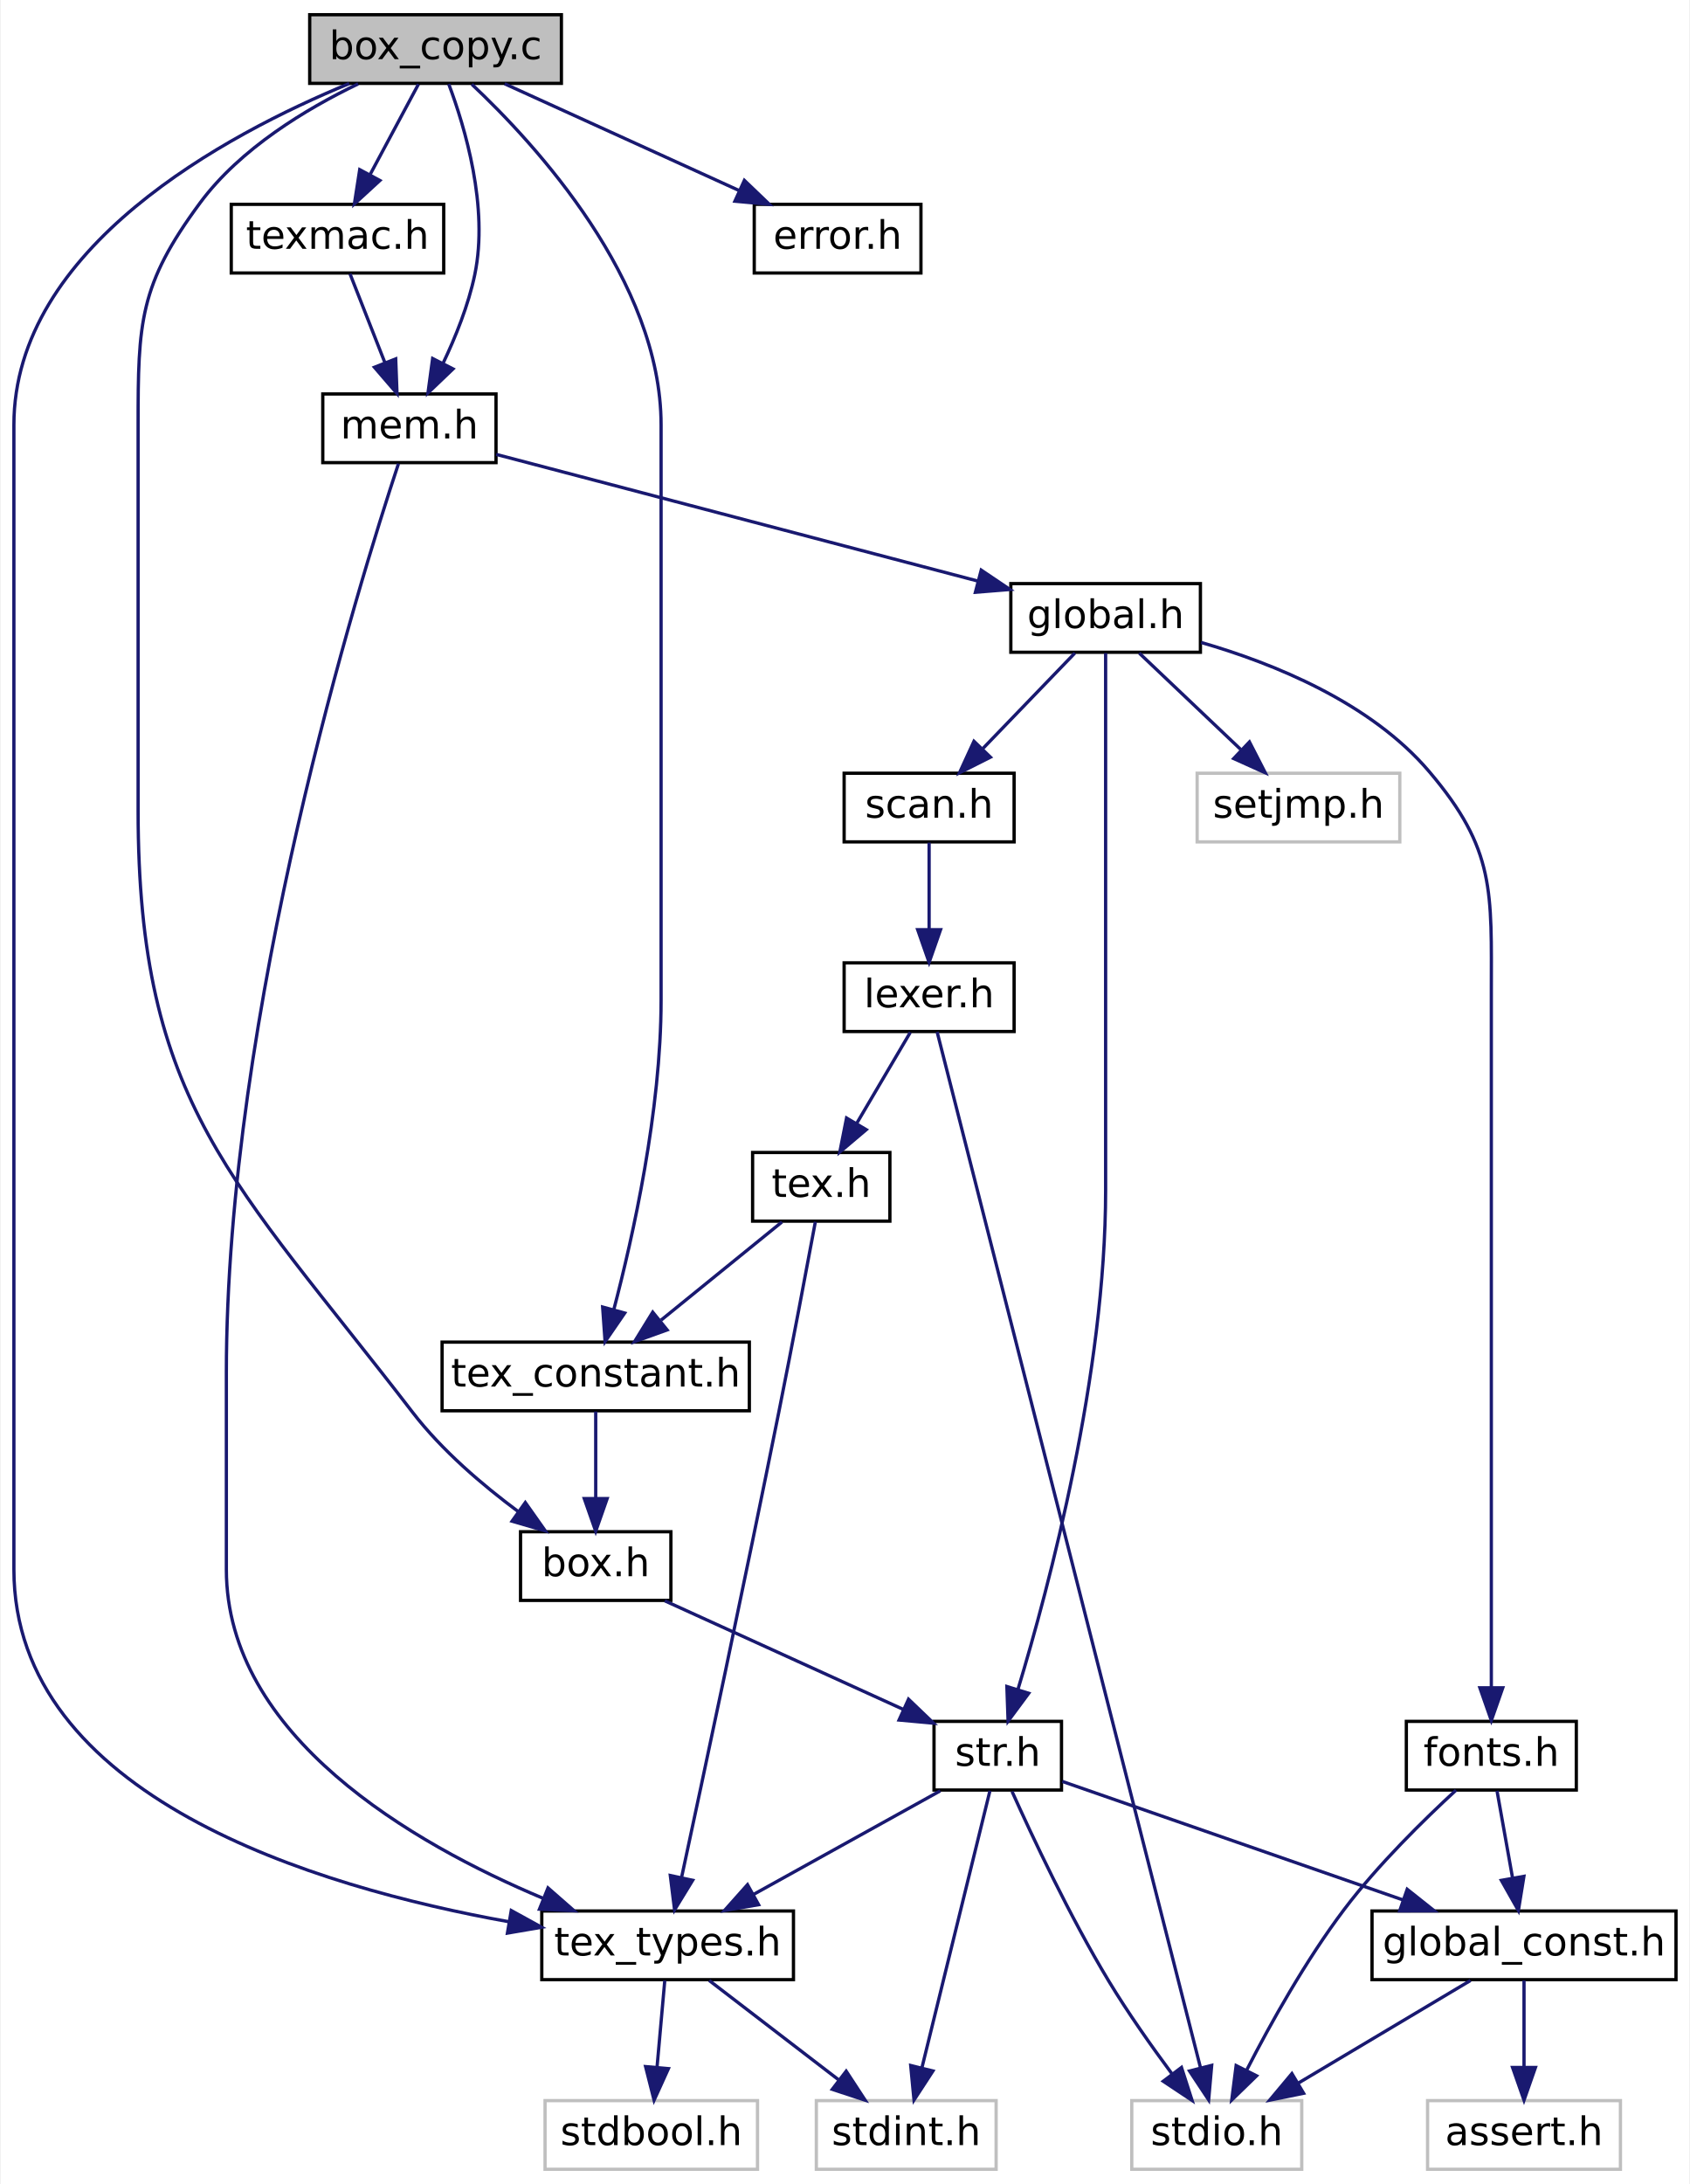
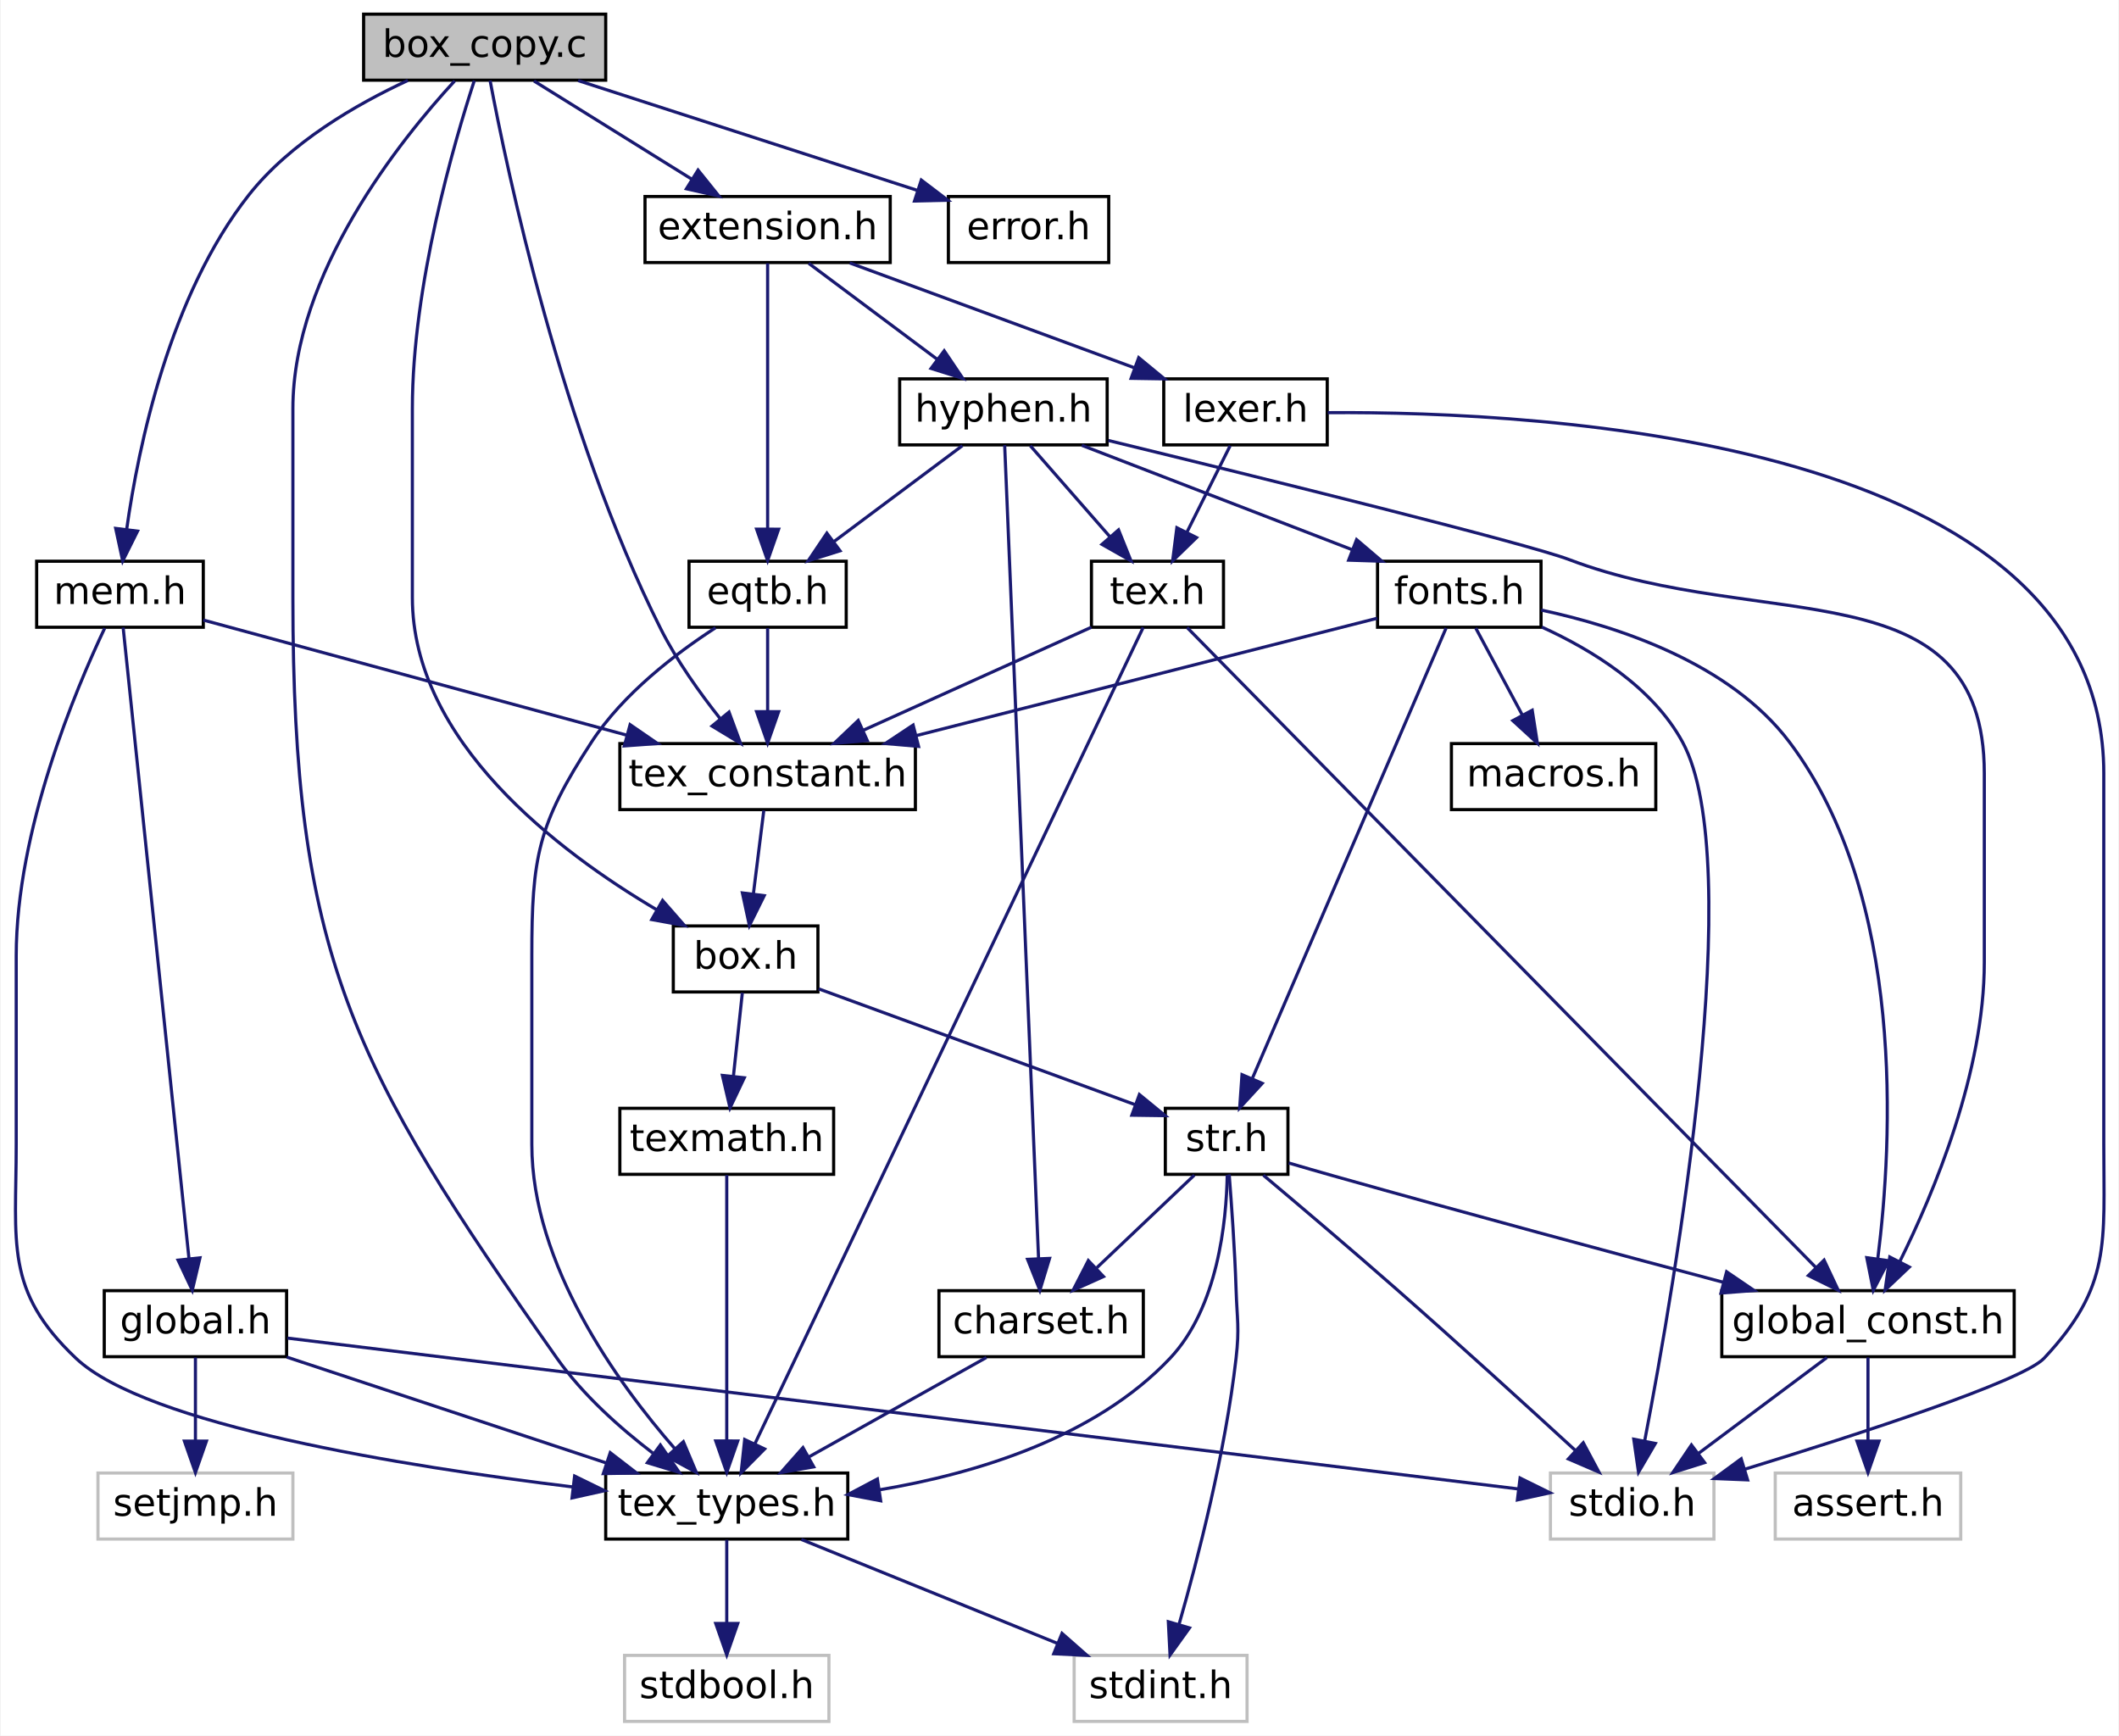
- <svg xmlns="http://www.w3.org/2000/svg" xmlns:xlink="http://www.w3.org/1999/xlink" width="517pt" height="668pt" viewBox="0.00 0.00 516.50 668.00">
-   <g id="graph0" class="graph" transform="scale(1 1) rotate(0) translate(4 664)">
-     <polygon fill="white" stroke="transparent" points="-4,4 -4,-664 512.5,-664 512.5,4 -4,4" />
+ <svg xmlns="http://www.w3.org/2000/svg" xmlns:xlink="http://www.w3.org/1999/xlink" width="674pt" height="552pt" viewBox="0.00 0.00 673.56 552.00">
+   <g id="graph0" class="graph" transform="scale(1 1) rotate(0) translate(4 548)">
+     <polygon fill="white" stroke="transparent" points="-4,4 -4,-548 669.56,-548 669.56,4 -4,4" />
    <g id="node1" class="node">
      <g id="a_node1">
        <a xlink:title=" ">
-           <polygon fill="#bfbfbf" stroke="black" points="90.5,-638.5 90.5,-659.5 167.5,-659.5 167.5,-638.5 90.5,-638.5" />
-           <text text-anchor="middle" x="129" y="-645.9" font-family="DejaVuSans" font-size="12.00">box_copy.c</text>
+           <polygon fill="#bfbfbf" stroke="black" points="111.44,-522.5 111.44,-543.5 188.44,-543.5 188.44,-522.5 111.44,-522.5" />
+           <text text-anchor="middle" x="149.94" y="-529.9" font-family="DejaVuSans" font-size="12.00">box_copy.c</text>
        </a>
      </g>
    </g>
    <g id="node2" class="node">
      <g id="a_node2">
        <a xlink:href="tex__types_8h.html" target="_top" xlink:title=" ">
-           <polygon fill="white" stroke="black" points="161.5,-58.5 161.5,-79.5 238.5,-79.5 238.5,-58.5 161.5,-58.5" />
-           <text text-anchor="middle" x="200" y="-65.9" font-family="DejaVuSans" font-size="12.00">tex_types.h</text>
+           <polygon fill="white" stroke="black" points="188.44,-58.5 188.44,-79.5 265.44,-79.5 265.44,-58.5 188.44,-58.5" />
+           <text text-anchor="middle" x="226.94" y="-65.9" font-family="DejaVuSans" font-size="12.00">tex_types.h</text>
        </a>
      </g>
    </g>
    <g id="edge1" class="edge">
-       <path fill="none" stroke="midnightblue" d="M102.58,-638.44C64.84,-622.88 0,-588.25 0,-534 0,-534 0,-534 0,-184 0,-114.48 92.33,-86.8 151.52,-76.2" />
-       <polygon fill="midnightblue" stroke="midnightblue" points="152.16,-79.64 161.44,-74.53 150.99,-72.74 152.16,-79.64" />
+       <path fill="none" stroke="midnightblue" d="M140.41,-522.27C123.26,-503.67 88.94,-461.1 88.94,-418 88.94,-418 88.94,-418 88.94,-358 88.94,-244.15 107.36,-209.06 172.94,-116 181.15,-104.36 192.96,-93.85 203.44,-85.83" />
+       <polygon fill="midnightblue" stroke="midnightblue" points="205.82,-88.42 211.83,-79.7 201.69,-82.77 205.82,-88.42" />
    </g>
    <g id="node5" class="node">
      <g id="a_node5">
        <a xlink:href="tex__constant_8h.html" target="_top" xlink:title=" ">
-           <polygon fill="white" stroke="black" points="131,-232.5 131,-253.5 225,-253.5 225,-232.5 131,-232.5" />
-           <text text-anchor="middle" x="178" y="-239.9" font-family="DejaVuSans" font-size="12.00">tex_constant.h</text>
+           <polygon fill="white" stroke="black" points="192.94,-290.5 192.94,-311.5 286.94,-311.5 286.94,-290.5 192.94,-290.5" />
+           <text text-anchor="middle" x="239.94" y="-297.9" font-family="DejaVuSans" font-size="12.00">tex_constant.h</text>
        </a>
      </g>
    </g>
    <g id="edge4" class="edge">
-       <path fill="none" stroke="midnightblue" d="M140.09,-638.23C159.59,-619.9 198,-578.19 198,-534 198,-534 198,-534 198,-358 198,-324.33 189.43,-285.89 183.51,-263.35" />
-       <polygon fill="midnightblue" stroke="midnightblue" points="186.87,-262.39 180.87,-253.66 180.12,-264.23 186.87,-262.39" />
+       <path fill="none" stroke="midnightblue" d="M151.67,-522.38C156.94,-494.33 174.44,-410.65 205.94,-348 211.04,-337.86 218.37,-327.6 224.91,-319.36" />
+       <polygon fill="midnightblue" stroke="midnightblue" points="227.66,-321.52 231.33,-311.58 222.26,-317.07 227.66,-321.52" />
    </g>
    <g id="node6" class="node">
      <g id="a_node6">
        <a xlink:href="box_8h.html" target="_top" xlink:title=" ">
-           <polygon fill="white" stroke="black" points="155,-174.5 155,-195.5 201,-195.5 201,-174.5 155,-174.5" />
-           <text text-anchor="middle" x="178" y="-181.9" font-family="DejaVuSans" font-size="12.00">box.h</text>
-         </a>
-       </g>
-     </g>
-     <g id="edge30" class="edge">
-       <path fill="none" stroke="midnightblue" d="M105.32,-638.34C89.44,-630.71 69.27,-618.57 57,-602 38.33,-576.78 38,-565.38 38,-534 38,-534 38,-534 38,-416 38,-326.1 67.19,-303.25 122,-232 130.96,-220.35 143.4,-209.76 154.28,-201.68" />
-       <polygon fill="midnightblue" stroke="midnightblue" points="156.46,-204.43 162.57,-195.77 152.4,-198.73 156.46,-204.43" />
-     </g>
-     <g id="node11" class="node">
-       <g id="a_node11">
+           <polygon fill="white" stroke="black" points="209.94,-232.5 209.94,-253.5 255.94,-253.5 255.94,-232.5 209.94,-232.5" />
+           <text text-anchor="middle" x="232.94" y="-239.9" font-family="DejaVuSans" font-size="12.00">box.h</text>
+         </a>
+       </g>
+     </g>
+     <g id="edge46" class="edge">
+       <path fill="none" stroke="midnightblue" d="M146.65,-522.37C140.29,-502.91 126.94,-457.37 126.94,-418 126.94,-418 126.94,-418 126.94,-358 126.94,-312.25 173.3,-277.15 204.7,-258.63" />
+       <polygon fill="midnightblue" stroke="midnightblue" points="206.53,-261.61 213.5,-253.63 203.08,-255.53 206.53,-261.61" />
+     </g>
+     <g id="node13" class="node">
+       <g id="a_node13">
        <a xlink:href="mem_8h.html" target="_top" xlink:title=" ">
-           <polygon fill="white" stroke="black" points="94.5,-522.5 94.5,-543.5 147.5,-543.5 147.5,-522.5 94.5,-522.5" />
-           <text text-anchor="middle" x="121" y="-529.9" font-family="DejaVuSans" font-size="12.00">mem.h</text>
-         </a>
-       </g>
-     </g>
-     <g id="edge13" class="edge">
-       <path fill="none" stroke="midnightblue" d="M133.04,-638.28C138.01,-625.05 145.3,-600.66 141,-580 139.06,-570.67 135.12,-560.9 131.25,-552.78" />
-       <polygon fill="midnightblue" stroke="midnightblue" points="134.35,-551.16 126.69,-543.84 128.11,-554.34 134.35,-551.16" />
-     </g>
-     <g id="node18" class="node">
-       <g id="a_node18">
-         <a xlink:href="texmac_8h.html" target="_top" xlink:title=" ">
-           <polygon fill="white" stroke="black" points="66.5,-580.5 66.5,-601.5 131.5,-601.5 131.5,-580.5 66.5,-580.5" />
-           <text text-anchor="middle" x="99" y="-587.9" font-family="DejaVuSans" font-size="12.00">texmac.h</text>
-         </a>
-       </g>
-     </g>
-     <g id="edge27" class="edge">
-       <path fill="none" stroke="midnightblue" d="M123.77,-638.25C119.69,-630.62 113.89,-619.79 108.93,-610.53" />
-       <polygon fill="midnightblue" stroke="midnightblue" points="111.97,-608.8 104.17,-601.64 105.8,-612.11 111.97,-608.8" />
-     </g>
-     <g id="node19" class="node">
-       <g id="a_node19">
+           <polygon fill="white" stroke="black" points="7.44,-348.5 7.44,-369.5 60.44,-369.5 60.44,-348.5 7.44,-348.5" />
+           <text text-anchor="middle" x="33.94" y="-355.9" font-family="DejaVuSans" font-size="12.00">mem.h</text>
+         </a>
+       </g>
+     </g>
+     <g id="edge17" class="edge">
+       <path fill="none" stroke="midnightblue" d="M125.5,-522.41C109.07,-514.8 88.09,-502.67 74.94,-486 49.77,-454.07 39.81,-406.17 36.06,-379.57" />
+       <polygon fill="midnightblue" stroke="midnightblue" points="39.53,-379.07 34.81,-369.58 32.58,-379.94 39.53,-379.07" />
+     </g>
+     <g id="node16" class="node">
+       <g id="a_node16">
        <a xlink:href="error_8h.html" target="_top" xlink:title=" ">
-           <polygon fill="white" stroke="black" points="226.5,-580.5 226.5,-601.5 277.5,-601.5 277.5,-580.5 226.5,-580.5" />
-           <text text-anchor="middle" x="252" y="-587.9" font-family="DejaVuSans" font-size="12.00">error.h</text>
-         </a>
-       </g>
-     </g>
-     <g id="edge29" class="edge">
-       <path fill="none" stroke="midnightblue" d="M150.14,-638.37C169.89,-629.38 199.57,-615.87 221.81,-605.75" />
-       <polygon fill="midnightblue" stroke="midnightblue" points="223.48,-608.83 231.13,-601.5 220.58,-602.46 223.48,-608.83" />
+           <polygon fill="white" stroke="black" points="297.44,-464.5 297.44,-485.5 348.44,-485.5 348.44,-464.5 297.44,-464.5" />
+           <text text-anchor="middle" x="322.94" y="-471.9" font-family="DejaVuSans" font-size="12.00">error.h</text>
+         </a>
+       </g>
+     </g>
+     <g id="edge24" class="edge">
+       <path fill="none" stroke="midnightblue" d="M179.68,-522.37C209.58,-512.69 255.69,-497.77 287.47,-487.48" />
+       <polygon fill="midnightblue" stroke="midnightblue" points="288.82,-490.73 297.25,-484.32 286.66,-484.07 288.82,-490.73" />
+     </g>
+     <g id="node17" class="node">
+       <g id="a_node17">
+         <a xlink:href="extension_8h.html" target="_top" xlink:title=" ">
+           <polygon fill="white" stroke="black" points="200.94,-464.5 200.94,-485.5 278.94,-485.5 278.94,-464.5 200.94,-464.5" />
+           <text text-anchor="middle" x="239.94" y="-471.9" font-family="DejaVuSans" font-size="12.00">extension.h</text>
+         </a>
+       </g>
+     </g>
+     <g id="edge25" class="edge">
+       <path fill="none" stroke="midnightblue" d="M165.62,-522.25C179.43,-513.65 199.76,-501 215.67,-491.1" />
+       <polygon fill="midnightblue" stroke="midnightblue" points="217.81,-493.9 224.45,-485.64 214.11,-487.95 217.81,-493.9" />
    </g>
    <g id="node3" class="node">
      <g id="a_node3">
        <a xlink:title=" ">
-           <polygon fill="white" stroke="#bfbfbf" points="162.5,-0.5 162.5,-21.5 227.5,-21.5 227.5,-0.5 162.5,-0.5" />
-           <text text-anchor="middle" x="195" y="-7.9" font-family="DejaVuSans" font-size="12.00">stdbool.h</text>
+           <polygon fill="white" stroke="#bfbfbf" points="194.44,-0.5 194.44,-21.5 259.44,-21.5 259.44,-0.5 194.44,-0.5" />
+           <text text-anchor="middle" x="226.94" y="-7.9" font-family="DejaVuSans" font-size="12.00">stdbool.h</text>
        </a>
      </g>
    </g>
    <g id="edge2" class="edge">
-       <path fill="none" stroke="midnightblue" d="M199.13,-58.25C198.48,-50.94 197.56,-40.69 196.76,-31.7" />
-       <polygon fill="midnightblue" stroke="midnightblue" points="200.24,-31.29 195.86,-21.64 193.26,-31.91 200.24,-31.29" />
+       <path fill="none" stroke="midnightblue" d="M226.94,-58.25C226.94,-50.94 226.94,-40.69 226.94,-31.7" />
+       <polygon fill="midnightblue" stroke="midnightblue" points="230.44,-31.64 226.94,-21.64 223.44,-31.64 230.44,-31.64" />
    </g>
    <g id="node4" class="node">
      <g id="a_node4">
        <a xlink:title=" ">
-           <polygon fill="white" stroke="#bfbfbf" points="245.5,-0.5 245.5,-21.5 300.5,-21.5 300.5,-0.5 245.5,-0.5" />
-           <text text-anchor="middle" x="273" y="-7.9" font-family="DejaVuSans" font-size="12.00">stdint.h</text>
+           <polygon fill="white" stroke="#bfbfbf" points="337.44,-0.5 337.44,-21.5 392.44,-21.5 392.44,-0.5 337.44,-0.5" />
+           <text text-anchor="middle" x="364.94" y="-7.9" font-family="DejaVuSans" font-size="12.00">stdint.h</text>
        </a>
      </g>
    </g>
    <g id="edge3" class="edge">
-       <path fill="none" stroke="midnightblue" d="M212.72,-58.25C223.6,-49.89 239.49,-37.71 252.22,-27.94" />
-       <polygon fill="midnightblue" stroke="midnightblue" points="254.63,-30.51 260.43,-21.64 250.37,-24.95 254.63,-30.51" />
+       <path fill="none" stroke="midnightblue" d="M250.67,-58.37C273.12,-49.26 307.02,-35.51 332.07,-25.34" />
+       <polygon fill="midnightblue" stroke="midnightblue" points="333.58,-28.5 341.53,-21.5 330.95,-22.02 333.58,-28.5" />
    </g>
    <g id="edge5" class="edge">
-       <path fill="none" stroke="midnightblue" d="M178,-232.25C178,-224.94 178,-214.69 178,-205.7" />
-       <polygon fill="midnightblue" stroke="midnightblue" points="181.5,-205.64 178,-195.64 174.5,-205.64 181.5,-205.64" />
+       <path fill="none" stroke="midnightblue" d="M238.73,-290.25C237.81,-282.94 236.53,-272.69 235.41,-263.7" />
+       <polygon fill="midnightblue" stroke="midnightblue" points="238.86,-263.13 234.15,-253.64 231.92,-264 238.86,-263.13" />
    </g>
    <g id="node7" class="node">
      <g id="a_node7">
        <a xlink:href="str_8h.html" target="_top" xlink:title=" ">
-           <polygon fill="white" stroke="black" points="281.5,-116.5 281.5,-137.5 320.5,-137.5 320.5,-116.5 281.5,-116.5" />
-           <text text-anchor="middle" x="301" y="-123.9" font-family="DejaVuSans" font-size="12.00">str.h</text>
+           <polygon fill="white" stroke="black" points="366.44,-174.5 366.44,-195.5 405.44,-195.5 405.44,-174.5 366.44,-174.5" />
+           <text text-anchor="middle" x="385.94" y="-181.9" font-family="DejaVuSans" font-size="12.00">str.h</text>
        </a>
      </g>
    </g>
    <g id="edge6" class="edge">
-       <path fill="none" stroke="midnightblue" d="M199.14,-174.37C219.25,-165.22 249.65,-151.38 272.01,-141.2" />
-       <polygon fill="midnightblue" stroke="midnightblue" points="273.7,-144.28 281.35,-136.95 270.8,-137.91 273.7,-144.28" />
-     </g>
-     <g id="edge12" class="edge">
-       <path fill="none" stroke="midnightblue" d="M283.41,-116.25C267.62,-107.49 244.24,-94.53 226.24,-84.55" />
-       <polygon fill="midnightblue" stroke="midnightblue" points="227.83,-81.43 217.39,-79.64 224.44,-87.55 227.83,-81.43" />
+       <path fill="none" stroke="midnightblue" d="M256.18,-233.49C283.1,-223.64 327.49,-207.39 356.73,-196.69" />
+       <polygon fill="midnightblue" stroke="midnightblue" points="358.19,-199.88 366.38,-193.16 355.79,-193.31 358.19,-199.88" />
+     </g>
+     <g id="node12" class="node">
+       <g id="a_node12">
+         <a xlink:href="texmath_8h.html" target="_top" xlink:title=" ">
+           <polygon fill="white" stroke="black" points="192.94,-174.5 192.94,-195.5 260.94,-195.5 260.94,-174.5 192.94,-174.5" />
+           <text text-anchor="middle" x="226.94" y="-181.9" font-family="DejaVuSans" font-size="12.00">texmath.h</text>
+         </a>
+       </g>
+     </g>
+     <g id="edge15" class="edge">
+       <path fill="none" stroke="midnightblue" d="M231.9,-232.25C231.12,-224.94 230.02,-214.69 229.06,-205.7" />
+       <polygon fill="midnightblue" stroke="midnightblue" points="232.52,-205.21 227.98,-195.64 225.56,-205.96 232.52,-205.21" />
+     </g>
+     <g id="edge14" class="edge">
+       <path fill="none" stroke="midnightblue" d="M386.13,-174.29C385.87,-159.71 383.21,-132.15 367.94,-116 344.03,-90.69 306.04,-79.29 275.52,-74.16" />
+       <polygon fill="midnightblue" stroke="midnightblue" points="275.9,-70.67 265.49,-72.65 274.85,-77.6 275.9,-70.67" />
    </g>
    <g id="edge8" class="edge">
-       <path fill="none" stroke="midnightblue" d="M298.61,-116.28C294.03,-97.6 283.9,-56.37 277.84,-31.72" />
-       <polygon fill="midnightblue" stroke="midnightblue" points="281.17,-30.57 275.38,-21.69 274.37,-32.24 281.17,-30.57" />
+       <path fill="none" stroke="midnightblue" d="M386.75,-174.49C387.49,-165.2 388.53,-150.64 388.94,-138 389.26,-128.23 390.05,-125.71 388.94,-116 385.53,-86.04 376.76,-52.14 370.82,-31.42" />
+       <polygon fill="midnightblue" stroke="midnightblue" points="374.12,-30.23 367.94,-21.62 367.4,-32.2 374.12,-30.23" />
    </g>
    <g id="node8" class="node">
      <g id="a_node8">
        <a xlink:title=" ">
-           <polygon fill="white" stroke="#bfbfbf" points="342,-0.5 342,-21.5 394,-21.5 394,-0.5 342,-0.5" />
-           <text text-anchor="middle" x="368" y="-7.9" font-family="DejaVuSans" font-size="12.00">stdio.h</text>
+           <polygon fill="white" stroke="#bfbfbf" points="488.94,-58.5 488.94,-79.5 540.94,-79.5 540.94,-58.5 488.94,-58.5" />
+           <text text-anchor="middle" x="514.94" y="-65.9" font-family="DejaVuSans" font-size="12.00">stdio.h</text>
        </a>
      </g>
    </g>
    <g id="edge7" class="edge">
-       <path fill="none" stroke="midnightblue" d="M305.37,-116.06C311.43,-102.57 323,-77.89 335,-58 340.82,-48.36 348.04,-38.14 354.24,-29.78" />
-       <polygon fill="midnightblue" stroke="midnightblue" points="357.21,-31.65 360.45,-21.56 351.63,-27.43 357.21,-31.65" />
+       <path fill="none" stroke="midnightblue" d="M397.62,-174.23C408.62,-164.99 425.51,-150.68 439.94,-138 459.55,-120.77 481.65,-100.65 496.75,-86.79" />
+       <polygon fill="midnightblue" stroke="midnightblue" points="499.37,-89.13 504.36,-79.79 494.63,-83.98 499.37,-89.13" />
    </g>
    <g id="node9" class="node">
      <g id="a_node9">
        <a xlink:href="global__const_8h.html" target="_top" xlink:title=" ">
-           <polygon fill="white" stroke="black" points="415.5,-58.5 415.5,-79.5 508.5,-79.5 508.5,-58.5 415.5,-58.5" />
-           <text text-anchor="middle" x="462" y="-65.9" font-family="DejaVuSans" font-size="12.00">global_const.h</text>
+           <polygon fill="white" stroke="black" points="543.44,-116.5 543.44,-137.5 636.44,-137.5 636.44,-116.5 543.44,-116.5" />
+           <text text-anchor="middle" x="589.94" y="-123.9" font-family="DejaVuSans" font-size="12.00">global_const.h</text>
        </a>
      </g>
    </g>
    <g id="edge9" class="edge">
-       <path fill="none" stroke="midnightblue" d="M320.74,-119.13C346.61,-110.13 392.51,-94.17 424.95,-82.89" />
-       <polygon fill="midnightblue" stroke="midnightblue" points="426.26,-86.14 434.55,-79.55 423.96,-79.53 426.26,-86.14" />
+       <path fill="none" stroke="midnightblue" d="M405.7,-178.11C410.37,-176.74 415.33,-175.3 419.94,-174 461.86,-162.17 509.76,-149.26 544.01,-140.14" />
+       <polygon fill="midnightblue" stroke="midnightblue" points="544.97,-143.51 553.73,-137.55 543.17,-136.74 544.97,-143.51" />
+     </g>
+     <g id="node11" class="node">
+       <g id="a_node11">
+         <a xlink:href="charset_8h.html" target="_top" xlink:title=" ">
+           <polygon fill="white" stroke="black" points="294.44,-116.5 294.44,-137.5 359.44,-137.5 359.44,-116.5 294.44,-116.5" />
+           <text text-anchor="middle" x="326.94" y="-123.9" font-family="DejaVuSans" font-size="12.00">charset.h</text>
+         </a>
+       </g>
+     </g>
+     <g id="edge12" class="edge">
+       <path fill="none" stroke="midnightblue" d="M375.67,-174.25C367.12,-166.14 354.77,-154.41 344.64,-144.79" />
+       <polygon fill="midnightblue" stroke="midnightblue" points="346.77,-141.99 337.1,-137.64 341.95,-147.07 346.77,-141.99" />
    </g>
    <g id="edge11" class="edge">
-       <path fill="none" stroke="midnightblue" d="M445.63,-58.25C431.07,-49.57 409.57,-36.76 392.88,-26.82" />
-       <polygon fill="midnightblue" stroke="midnightblue" points="394.57,-23.75 384.19,-21.64 390.99,-29.77 394.57,-23.75" />
+       <path fill="none" stroke="midnightblue" d="M576.88,-116.25C565.59,-107.81 549.06,-95.47 535.92,-85.66" />
+       <polygon fill="midnightblue" stroke="midnightblue" points="537.97,-82.82 527.86,-79.64 533.78,-88.43 537.97,-82.82" />
    </g>
    <g id="node10" class="node">
      <g id="a_node10">
        <a xlink:title=" ">
-           <polygon fill="white" stroke="#bfbfbf" points="432.5,-0.5 432.5,-21.5 491.5,-21.5 491.5,-0.5 432.5,-0.5" />
-           <text text-anchor="middle" x="462" y="-7.9" font-family="DejaVuSans" font-size="12.00">assert.h</text>
+           <polygon fill="white" stroke="#bfbfbf" points="560.44,-58.5 560.44,-79.5 619.44,-79.5 619.44,-58.5 560.44,-58.5" />
+           <text text-anchor="middle" x="589.94" y="-65.9" font-family="DejaVuSans" font-size="12.00">assert.h</text>
        </a>
      </g>
    </g>
    <g id="edge10" class="edge">
-       <path fill="none" stroke="midnightblue" d="M462,-58.25C462,-50.94 462,-40.69 462,-31.7" />
-       <polygon fill="midnightblue" stroke="midnightblue" points="465.5,-31.64 462,-21.64 458.5,-31.64 465.5,-31.64" />
-     </g>
-     <g id="edge14" class="edge">
-       <path fill="none" stroke="midnightblue" d="M117.66,-522.19C105.61,-485.81 65,-355.04 65,-244 65,-244 65,-244 65,-184 65,-132.99 121.96,-100.15 161.88,-83.39" />
-       <polygon fill="midnightblue" stroke="midnightblue" points="163.4,-86.56 171.37,-79.58 160.79,-80.06 163.4,-86.56" />
-     </g>
-     <g id="node12" class="node">
-       <g id="a_node12">
-         <a xlink:href="global_8h.html" target="_top" xlink:title=" ">
-           <polygon fill="white" stroke="black" points="305,-464.5 305,-485.5 363,-485.5 363,-464.5 305,-464.5" />
-           <text text-anchor="middle" x="334" y="-471.9" font-family="DejaVuSans" font-size="12.00">global.h</text>
-         </a>
-       </g>
-     </g>
-     <g id="edge15" class="edge">
-       <path fill="none" stroke="midnightblue" d="M147.55,-525.02C184.61,-515.28 252.12,-497.53 294.93,-486.27" />
-       <polygon fill="midnightblue" stroke="midnightblue" points="295.94,-489.62 304.73,-483.7 294.16,-482.85 295.94,-489.62" />
-     </g>
-     <g id="edge17" class="edge">
-       <path fill="none" stroke="midnightblue" d="M334,-464.24C334,-444.54 334,-398.59 334,-360 334,-360 334,-360 334,-300 334,-243.7 316.74,-178.86 307.18,-147.29" />
-       <polygon fill="midnightblue" stroke="midnightblue" points="310.47,-146.09 304.16,-137.57 303.79,-148.16 310.47,-146.09" />
-     </g>
-     <g id="node13" class="node">
-       <g id="a_node13">
-         <a xlink:title=" ">
-           <polygon fill="white" stroke="#bfbfbf" points="362,-406.5 362,-427.5 424,-427.5 424,-406.5 362,-406.5" />
-           <text text-anchor="middle" x="393" y="-413.9" font-family="DejaVuSans" font-size="12.00">setjmp.h</text>
-         </a>
-       </g>
+       <path fill="none" stroke="midnightblue" d="M589.94,-116.25C589.94,-108.94 589.94,-98.69 589.94,-89.7" />
+       <polygon fill="midnightblue" stroke="midnightblue" points="593.44,-89.64 589.94,-79.64 586.44,-89.64 593.44,-89.64" />
+     </g>
+     <g id="edge13" class="edge">
+       <path fill="none" stroke="midnightblue" d="M309.53,-116.25C293.9,-107.49 270.74,-94.53 252.93,-84.55" />
+       <polygon fill="midnightblue" stroke="midnightblue" points="254.6,-81.47 244.16,-79.64 251.18,-87.58 254.6,-81.47" />
    </g>
    <g id="edge16" class="edge">
-       <path fill="none" stroke="midnightblue" d="M344.28,-464.25C352.82,-456.14 365.18,-444.41 375.31,-434.79" />
-       <polygon fill="midnightblue" stroke="midnightblue" points="378,-437.07 382.84,-427.64 373.18,-431.99 378,-437.07" />
+       <path fill="none" stroke="midnightblue" d="M226.94,-174.28C226.94,-155.6 226.94,-114.37 226.94,-89.72" />
+       <polygon fill="midnightblue" stroke="midnightblue" points="230.44,-89.69 226.94,-79.69 223.44,-89.7 230.44,-89.69" />
+     </g>
+     <g id="edge18" class="edge">
+       <path fill="none" stroke="midnightblue" d="M29.08,-348.21C19.9,-328.83 0.94,-283.97 0.94,-244 0.94,-244 0.94,-244 0.94,-184 0.94,-152.62 -2.83,-137.58 19.94,-116 42.35,-94.77 124.22,-81.61 178.04,-75.07" />
+       <polygon fill="midnightblue" stroke="midnightblue" points="178.55,-78.53 188.07,-73.88 177.73,-71.58 178.55,-78.53" />
+     </g>
+     <g id="edge19" class="edge">
+       <path fill="none" stroke="midnightblue" d="M60.45,-350.79C94.49,-341.54 154.04,-325.35 195.16,-314.17" />
+       <polygon fill="midnightblue" stroke="midnightblue" points="196.2,-317.52 204.93,-311.52 194.36,-310.76 196.2,-317.52" />
    </g>
    <g id="node14" class="node">
      <g id="a_node14">
-         <a xlink:href="scan_8h.html" target="_top" xlink:title=" ">
-           <polygon fill="white" stroke="black" points="254,-406.5 254,-427.5 306,-427.5 306,-406.5 254,-406.5" />
-           <text text-anchor="middle" x="280" y="-413.9" font-family="DejaVuSans" font-size="12.00">scan.h</text>
-         </a>
-       </g>
-     </g>
-     <g id="edge18" class="edge">
-       <path fill="none" stroke="midnightblue" d="M324.59,-464.25C316.85,-456.22 305.69,-444.64 296.47,-435.08" />
-       <polygon fill="midnightblue" stroke="midnightblue" points="298.76,-432.41 289.3,-427.64 293.72,-437.27 298.76,-432.41" />
-     </g>
-     <g id="node17" class="node">
-       <g id="a_node17">
-         <a xlink:href="fonts_8h.html" target="_top" xlink:title=" ">
-           <polygon fill="white" stroke="black" points="426,-116.5 426,-137.5 478,-137.5 478,-116.5 426,-116.5" />
-           <text text-anchor="middle" x="452" y="-123.9" font-family="DejaVuSans" font-size="12.00">fonts.h</text>
-         </a>
-       </g>
-     </g>
-     <g id="edge24" class="edge">
-       <path fill="none" stroke="midnightblue" d="M363.21,-467.5C385.41,-461.09 415.09,-449.09 433,-428 453.31,-404.08 452,-391.38 452,-360 452,-360 452,-360 452,-242 452,-208.98 452,-170.59 452,-147.85" />
-       <polygon fill="midnightblue" stroke="midnightblue" points="455.5,-147.76 452,-137.76 448.5,-147.76 455.5,-147.76" />
+         <a xlink:href="global_8h.html" target="_top" xlink:title=" ">
+           <polygon fill="white" stroke="black" points="28.94,-116.5 28.94,-137.5 86.94,-137.5 86.94,-116.5 28.94,-116.5" />
+           <text text-anchor="middle" x="57.94" y="-123.9" font-family="DejaVuSans" font-size="12.00">global.h</text>
+         </a>
+       </g>
+     </g>
+     <g id="edge20" class="edge">
+       <path fill="none" stroke="midnightblue" d="M34.95,-348.41C38.55,-313.85 50.93,-195.24 55.88,-147.82" />
+       <polygon fill="midnightblue" stroke="midnightblue" points="59.38,-147.94 56.94,-137.63 52.42,-147.21 59.38,-147.94" />
+     </g>
+     <g id="edge23" class="edge">
+       <path fill="none" stroke="midnightblue" d="M87,-116.37C115.1,-107.06 157.85,-92.9 188.71,-82.67" />
+       <polygon fill="midnightblue" stroke="midnightblue" points="189.88,-85.97 198.27,-79.5 187.68,-79.32 189.88,-85.97" />
+     </g>
+     <g id="edge21" class="edge">
+       <path fill="none" stroke="midnightblue" d="M87.23,-122.41C167.49,-112.58 390.87,-85.2 478.76,-74.43" />
+       <polygon fill="midnightblue" stroke="midnightblue" points="479.28,-77.9 488.78,-73.21 478.43,-70.95 479.28,-77.9" />
    </g>
    <g id="node15" class="node">
      <g id="a_node15">
+         <a xlink:title=" ">
+           <polygon fill="white" stroke="#bfbfbf" points="26.94,-58.5 26.94,-79.5 88.94,-79.5 88.94,-58.5 26.94,-58.5" />
+           <text text-anchor="middle" x="57.94" y="-65.9" font-family="DejaVuSans" font-size="12.00">setjmp.h</text>
+         </a>
+       </g>
+     </g>
+     <g id="edge22" class="edge">
+       <path fill="none" stroke="midnightblue" d="M57.94,-116.25C57.94,-108.94 57.94,-98.69 57.94,-89.7" />
+       <polygon fill="midnightblue" stroke="midnightblue" points="61.44,-89.64 57.94,-79.64 54.44,-89.64 61.44,-89.64" />
+     </g>
+     <g id="node18" class="node">
+       <g id="a_node18">
        <a xlink:href="lexer_8h.html" target="_top" xlink:title=" ">
-           <polygon fill="white" stroke="black" points="254,-348.5 254,-369.5 306,-369.5 306,-348.5 254,-348.5" />
-           <text text-anchor="middle" x="280" y="-355.9" font-family="DejaVuSans" font-size="12.00">lexer.h</text>
-         </a>
-       </g>
-     </g>
-     <g id="edge19" class="edge">
-       <path fill="none" stroke="midnightblue" d="M280,-406.25C280,-398.94 280,-388.69 280,-379.7" />
-       <polygon fill="midnightblue" stroke="midnightblue" points="283.5,-379.64 280,-369.64 276.5,-379.64 283.5,-379.64" />
-     </g>
-     <g id="edge20" class="edge">
-       <path fill="none" stroke="midnightblue" d="M282.45,-348.38C294.39,-301.44 346.64,-95.98 363.05,-31.46" />
-       <polygon fill="midnightblue" stroke="midnightblue" points="366.45,-32.29 365.52,-21.73 359.67,-30.56 366.45,-32.29" />
-     </g>
-     <g id="node16" class="node">
-       <g id="a_node16">
+           <polygon fill="white" stroke="black" points="365.94,-406.5 365.94,-427.5 417.94,-427.5 417.94,-406.5 365.94,-406.5" />
+           <text text-anchor="middle" x="391.94" y="-413.9" font-family="DejaVuSans" font-size="12.00">lexer.h</text>
+         </a>
+       </g>
+     </g>
+     <g id="edge26" class="edge">
+       <path fill="none" stroke="midnightblue" d="M266.07,-464.37C291.02,-455.18 328.8,-441.26 356.47,-431.07" />
+       <polygon fill="midnightblue" stroke="midnightblue" points="357.98,-434.24 366.16,-427.5 355.56,-427.67 357.98,-434.24" />
+     </g>
+     <g id="node20" class="node">
+       <g id="a_node20">
+         <a xlink:href="eqtb_8h.html" target="_top" xlink:title=" ">
+           <polygon fill="white" stroke="black" points="214.94,-348.5 214.94,-369.5 264.94,-369.5 264.94,-348.5 214.94,-348.5" />
+           <text text-anchor="middle" x="239.94" y="-355.9" font-family="DejaVuSans" font-size="12.00">eqtb.h</text>
+         </a>
+       </g>
+     </g>
+     <g id="edge32" class="edge">
+       <path fill="none" stroke="midnightblue" d="M239.94,-464.28C239.94,-445.6 239.94,-404.37 239.94,-379.72" />
+       <polygon fill="midnightblue" stroke="midnightblue" points="243.44,-379.69 239.94,-369.69 236.44,-379.7 243.44,-379.69" />
+     </g>
+     <g id="node21" class="node">
+       <g id="a_node21">
+         <a xlink:href="hyphen_8h.html" target="_top" xlink:title=" ">
+           <polygon fill="white" stroke="black" points="281.94,-406.5 281.94,-427.5 347.94,-427.5 347.94,-406.5 281.94,-406.5" />
+           <text text-anchor="middle" x="314.94" y="-413.9" font-family="DejaVuSans" font-size="12.00">hyphen.h</text>
+         </a>
+       </g>
+     </g>
+     <g id="edge35" class="edge">
+       <path fill="none" stroke="midnightblue" d="M253.01,-464.25C264.3,-455.81 280.83,-443.47 293.97,-433.66" />
+       <polygon fill="midnightblue" stroke="midnightblue" points="296.11,-436.43 302.03,-427.64 291.92,-430.82 296.11,-436.43" />
+     </g>
+     <g id="edge27" class="edge">
+       <path fill="none" stroke="midnightblue" d="M418.12,-416.75C486.45,-417.24 664.94,-408.32 664.94,-302 664.94,-302 664.94,-302 664.94,-184 664.94,-152.62 667.4,-138.9 645.94,-116 639.18,-108.78 587.28,-91.92 550.87,-80.74" />
+       <polygon fill="midnightblue" stroke="midnightblue" points="551.65,-77.32 541.07,-77.75 549.61,-84.02 551.65,-77.32" />
+     </g>
+     <g id="node19" class="node">
+       <g id="a_node19">
        <a xlink:href="tex_8h.html" target="_top" xlink:title=" ">
-           <polygon fill="white" stroke="black" points="226,-290.5 226,-311.5 268,-311.5 268,-290.5 226,-290.5" />
-           <text text-anchor="middle" x="247" y="-297.9" font-family="DejaVuSans" font-size="12.00">tex.h</text>
-         </a>
-       </g>
-     </g>
-     <g id="edge21" class="edge">
-       <path fill="none" stroke="midnightblue" d="M274.25,-348.25C269.76,-340.62 263.38,-329.79 257.92,-320.53" />
-       <polygon fill="midnightblue" stroke="midnightblue" points="260.77,-318.48 252.68,-311.64 254.74,-322.04 260.77,-318.48" />
-     </g>
-     <g id="edge22" class="edge">
-       <path fill="none" stroke="midnightblue" d="M245.2,-290.31C242.74,-277.1 238.16,-252.74 234,-232 223.68,-180.56 210.79,-120.09 204.24,-89.64" />
-       <polygon fill="midnightblue" stroke="midnightblue" points="207.66,-88.89 202.13,-79.85 200.82,-90.36 207.66,-88.89" />
-     </g>
-     <g id="edge23" class="edge">
-       <path fill="none" stroke="midnightblue" d="M234.98,-290.25C224.79,-281.97 209.96,-269.94 197.99,-260.22" />
-       <polygon fill="midnightblue" stroke="midnightblue" points="199.85,-257.23 189.88,-253.64 195.44,-262.66 199.85,-257.23" />
-     </g>
-     <g id="edge25" class="edge">
-       <path fill="none" stroke="midnightblue" d="M441.2,-116.45C431.56,-107.58 417.38,-93.72 407,-80 395.24,-64.45 384.43,-45.02 377.19,-30.91" />
-       <polygon fill="midnightblue" stroke="midnightblue" points="380.19,-29.09 372.59,-21.71 373.93,-32.22 380.19,-29.09" />
-     </g>
-     <g id="edge26" class="edge">
-       <path fill="none" stroke="midnightblue" d="M453.74,-116.25C455.05,-108.94 456.88,-98.69 458.48,-89.7" />
-       <polygon fill="midnightblue" stroke="midnightblue" points="461.97,-90.1 460.28,-79.64 455.07,-88.87 461.97,-90.1" />
+           <polygon fill="white" stroke="black" points="342.94,-348.5 342.94,-369.5 384.94,-369.5 384.94,-348.5 342.94,-348.5" />
+           <text text-anchor="middle" x="363.94" y="-355.9" font-family="DejaVuSans" font-size="12.00">tex.h</text>
+         </a>
+       </g>
    </g>
    <g id="edge28" class="edge">
-       <path fill="none" stroke="midnightblue" d="M102.83,-580.25C105.77,-572.78 109.9,-562.24 113.49,-553.11" />
-       <polygon fill="midnightblue" stroke="midnightblue" points="116.81,-554.23 117.21,-543.64 110.3,-551.67 116.81,-554.23" />
+       <path fill="none" stroke="midnightblue" d="M387.07,-406.25C383.29,-398.7 377.95,-388.02 373.35,-378.82" />
+       <polygon fill="midnightblue" stroke="midnightblue" points="376.37,-377.02 368.77,-369.64 370.11,-380.15 376.37,-377.02" />
+     </g>
+     <g id="edge30" class="edge">
+       <path fill="none" stroke="midnightblue" d="M359.39,-348.42C339.76,-307.16 262.27,-144.27 235.84,-88.69" />
+       <polygon fill="midnightblue" stroke="midnightblue" points="238.98,-87.15 231.52,-79.62 232.65,-90.15 238.98,-87.15" />
+     </g>
+     <g id="edge31" class="edge">
+       <path fill="none" stroke="midnightblue" d="M342.91,-348.5C322.96,-339.49 292.76,-325.85 270.22,-315.67" />
+       <polygon fill="midnightblue" stroke="midnightblue" points="271.64,-312.47 261.08,-311.55 268.76,-318.85 271.64,-312.47" />
+     </g>
+     <g id="edge29" class="edge">
+       <path fill="none" stroke="midnightblue" d="M373.37,-348.41C408.04,-313.12 528.84,-190.19 573.33,-144.91" />
+       <polygon fill="midnightblue" stroke="midnightblue" points="575.97,-147.22 580.48,-137.63 570.98,-142.31 575.97,-147.22" />
+     </g>
+     <g id="edge33" class="edge">
+       <path fill="none" stroke="midnightblue" d="M223.37,-348.34C210.78,-340.19 193.98,-327.39 183.94,-312 166.81,-285.71 164.94,-275.38 164.94,-244 164.94,-244 164.94,-244 164.94,-184 164.94,-145.81 192.12,-108.22 210.49,-87.17" />
+       <polygon fill="midnightblue" stroke="midnightblue" points="213.14,-89.46 217.26,-79.7 207.95,-84.76 213.14,-89.46" />
+     </g>
+     <g id="edge34" class="edge">
+       <path fill="none" stroke="midnightblue" d="M239.94,-348.25C239.94,-340.94 239.94,-330.69 239.94,-321.7" />
+       <polygon fill="midnightblue" stroke="midnightblue" points="243.44,-321.64 239.94,-311.64 236.44,-321.64 243.44,-321.64" />
+     </g>
+     <g id="edge36" class="edge">
+       <path fill="none" stroke="midnightblue" d="M348.33,-407.9C396.5,-396.15 481.26,-375.2 494.94,-370 556.64,-346.57 626.94,-367.99 626.94,-302 626.94,-302 626.94,-302 626.94,-242 626.94,-206.99 610.97,-168.76 600.01,-146.67" />
+       <polygon fill="midnightblue" stroke="midnightblue" points="603.09,-145.01 595.4,-137.72 596.87,-148.21 603.09,-145.01" />
+     </g>
+     <g id="edge37" class="edge">
+       <path fill="none" stroke="midnightblue" d="M315.34,-406.42C317.05,-365.42 323.77,-204.29 326.12,-147.74" />
+       <polygon fill="midnightblue" stroke="midnightblue" points="329.62,-147.76 326.54,-137.62 322.63,-147.46 329.62,-147.76" />
+     </g>
+     <g id="edge38" class="edge">
+       <path fill="none" stroke="midnightblue" d="M323.48,-406.25C330.44,-398.3 340.43,-386.87 348.75,-377.37" />
+       <polygon fill="midnightblue" stroke="midnightblue" points="351.56,-379.47 355.51,-369.64 346.29,-374.86 351.56,-379.47" />
+     </g>
+     <g id="edge45" class="edge">
+       <path fill="none" stroke="midnightblue" d="M301.88,-406.25C290.59,-397.81 274.06,-385.47 260.92,-375.66" />
+       <polygon fill="midnightblue" stroke="midnightblue" points="262.97,-372.82 252.86,-369.64 258.78,-378.43 262.97,-372.82" />
+     </g>
+     <g id="node22" class="node">
+       <g id="a_node22">
+         <a xlink:href="fonts_8h.html" target="_top" xlink:title=" ">
+           <polygon fill="white" stroke="black" points="433.94,-348.5 433.94,-369.5 485.94,-369.5 485.94,-348.5 433.94,-348.5" />
+           <text text-anchor="middle" x="459.94" y="-355.9" font-family="DejaVuSans" font-size="12.00">fonts.h</text>
+         </a>
+       </g>
+     </g>
+     <g id="edge39" class="edge">
+       <path fill="none" stroke="midnightblue" d="M339.87,-406.37C363.56,-397.22 399.4,-383.38 425.75,-373.21" />
+       <polygon fill="midnightblue" stroke="midnightblue" points="427.28,-376.37 435.34,-369.5 424.75,-369.84 427.28,-376.37" />
+     </g>
+     <g id="edge42" class="edge">
+       <path fill="none" stroke="midnightblue" d="M433.84,-351.36C397.76,-342.17 332.02,-325.44 287.19,-314.03" />
+       <polygon fill="midnightblue" stroke="midnightblue" points="287.95,-310.61 277.39,-311.53 286.22,-317.39 287.95,-310.61" />
+     </g>
+     <g id="edge43" class="edge">
+       <path fill="none" stroke="midnightblue" d="M455.75,-348.26C443.9,-320.71 409.97,-241.83 394.19,-205.17" />
+       <polygon fill="midnightblue" stroke="midnightblue" points="397.26,-203.44 390.09,-195.63 390.83,-206.2 397.26,-203.44" />
+     </g>
+     <g id="edge40" class="edge">
+       <path fill="none" stroke="midnightblue" d="M486.19,-348.56C502.25,-341.26 521.47,-329.42 530.94,-312 551.65,-273.91 528.69,-140.51 518.92,-89.78" />
+       <polygon fill="midnightblue" stroke="midnightblue" points="522.31,-88.91 516.95,-79.77 515.44,-90.26 522.31,-88.91" />
+     </g>
+     <g id="edge41" class="edge">
+       <path fill="none" stroke="midnightblue" d="M486,-353.97C510.45,-348.74 546,-337.1 564.94,-312 602.09,-262.77 597.68,-184.37 593.08,-147.89" />
+       <polygon fill="midnightblue" stroke="midnightblue" points="596.49,-147.02 591.63,-137.6 589.56,-147.99 596.49,-147.02" />
+     </g>
+     <g id="node23" class="node">
+       <g id="a_node23">
+         <a xlink:href="macros_8h.html" target="_top" xlink:title=" ">
+           <polygon fill="white" stroke="black" points="457.44,-290.5 457.44,-311.5 522.44,-311.5 522.44,-290.5 457.44,-290.5" />
+           <text text-anchor="middle" x="489.94" y="-297.9" font-family="DejaVuSans" font-size="12.00">macros.h</text>
+         </a>
+       </g>
+     </g>
+     <g id="edge44" class="edge">
+       <path fill="none" stroke="midnightblue" d="M465.17,-348.25C469.26,-340.62 475.06,-329.79 480.02,-320.53" />
+       <polygon fill="midnightblue" stroke="midnightblue" points="483.14,-322.11 484.78,-311.64 476.97,-318.8 483.14,-322.11" />
    </g>
  </g>
</svg>
